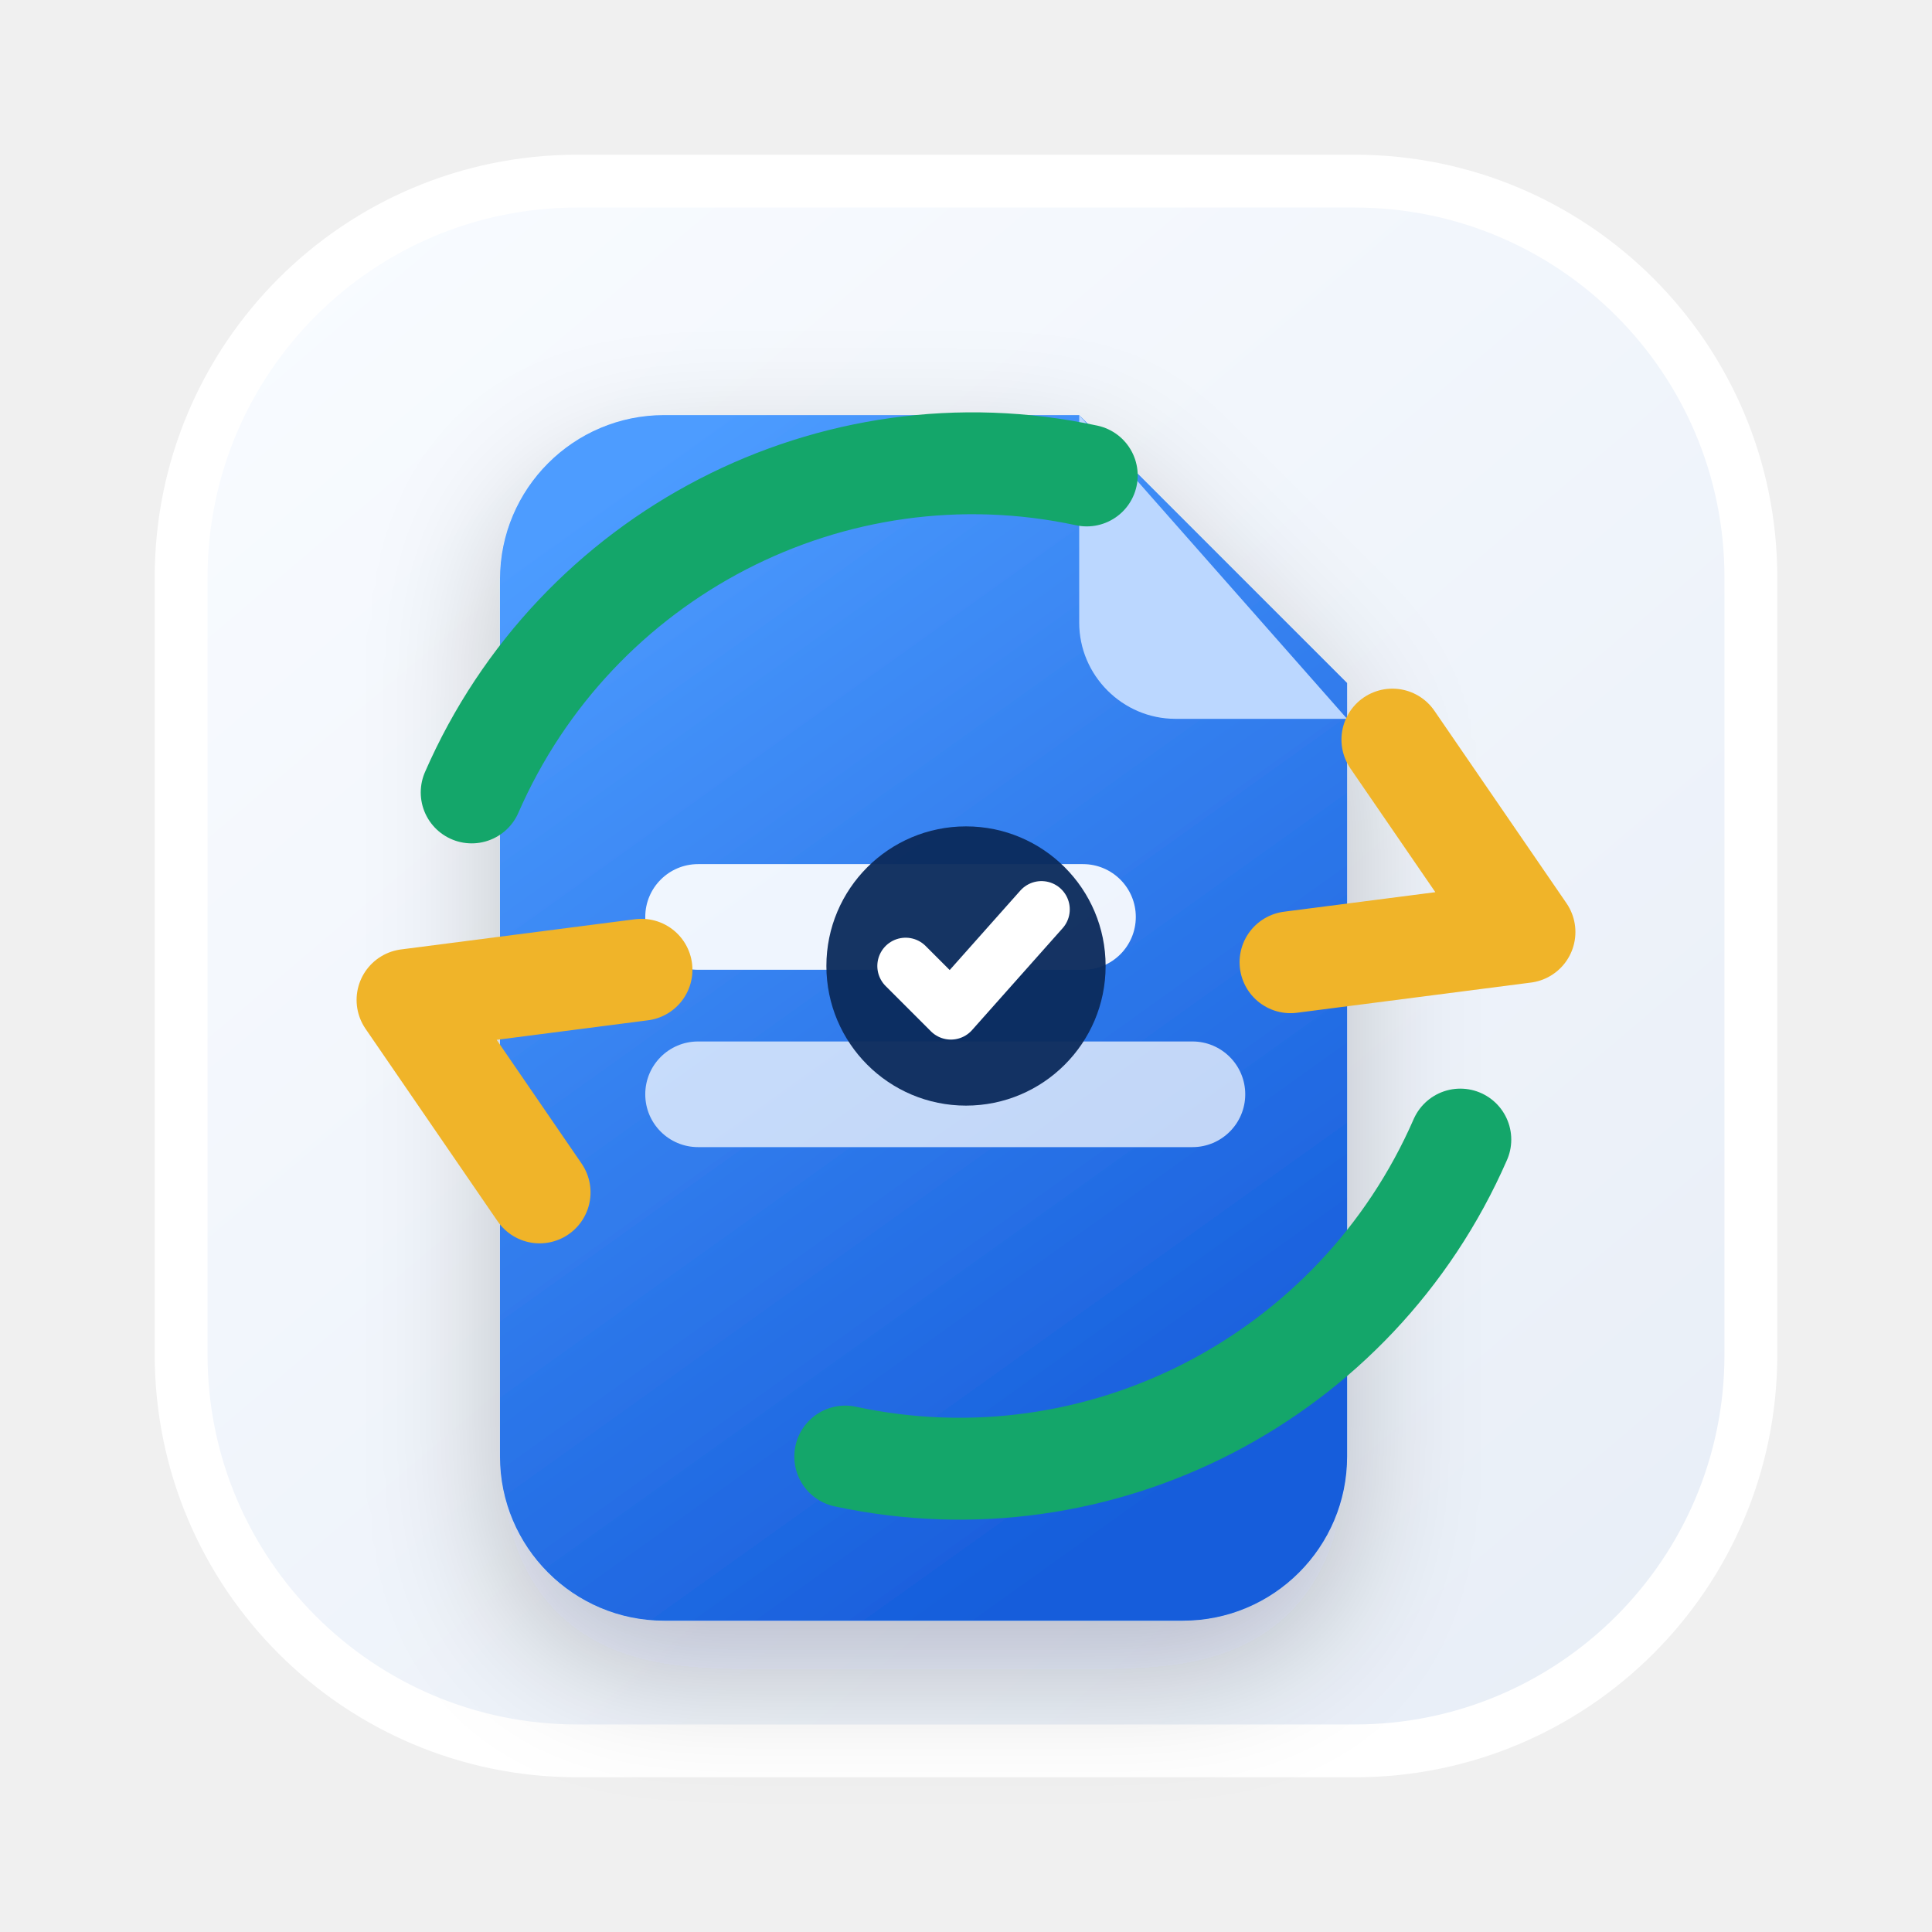
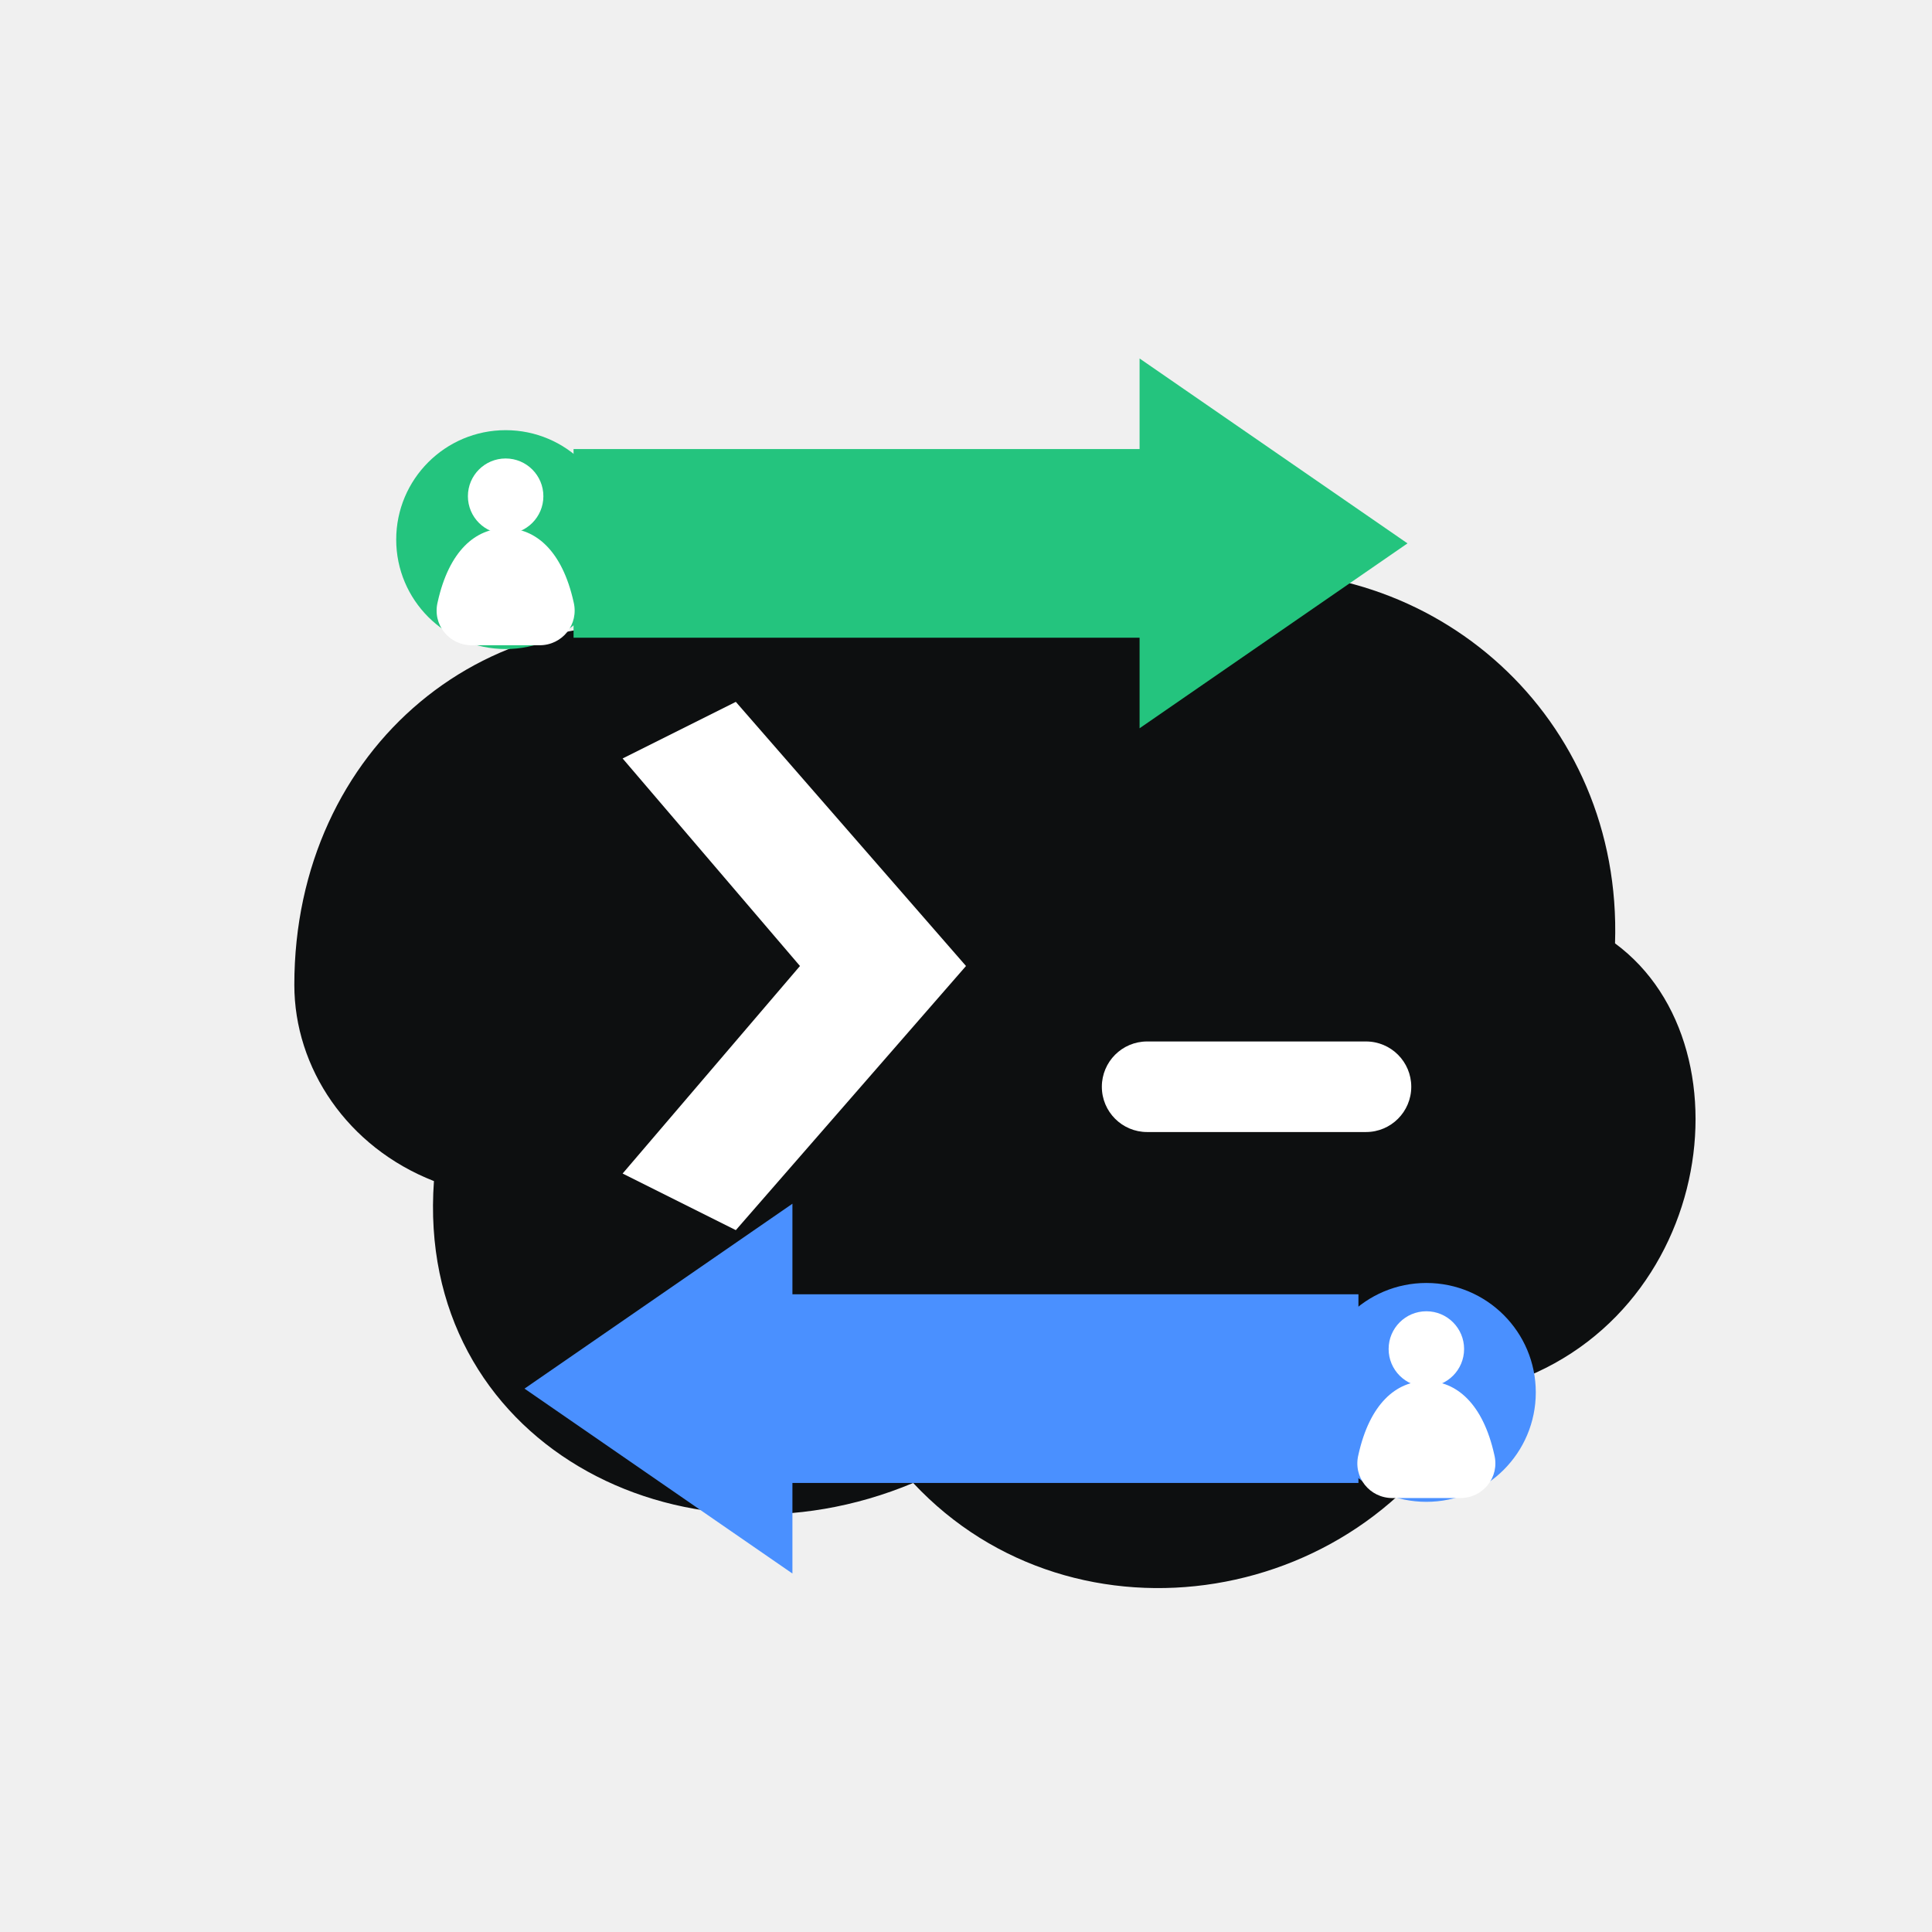
<svg xmlns="http://www.w3.org/2000/svg" width="1024" height="1024" viewBox="0 0 1024 1024" role="img" aria-labelledby="title desc">
-   <defs>
-     <linearGradient id="bg" x1="180" y1="120" x2="860" y2="920" gradientUnits="userSpaceOnUse">
-       <stop offset="0" stop-color="#F8FBFF" />
-       <stop offset="1" stop-color="#E8EEF7" />
-     </linearGradient>
-     <linearGradient id="file" x1="340" y1="250" x2="690" y2="740" gradientUnits="userSpaceOnUse">
-       <stop offset="0" stop-color="#4D9CFF" />
-       <stop offset="1" stop-color="#165DDB" />
-     </linearGradient>
-     <filter id="shadow" x="-20%" y="-20%" width="140%" height="140%">
-       <feDropShadow dx="0" dy="26" stdDeviation="34" flood-color="#0F172A" flood-opacity="0.22" />
-     </filter>
-   </defs>
-   <rect x="96" y="96" width="832" height="832" rx="210" fill="url(#bg)" />
-   <rect x="96" y="96" width="832" height="832" rx="210" fill="none" stroke="#FFFFFF" stroke-width="28" />
-   <g filter="url(#shadow)">
-     <path d="M352 220h220l142 142v410c0 48-39 87-87 87H352c-48 0-87-39-87-87V307c0-48 39-87 87-87z" fill="url(#file)" />
-     <path d="M572 220v110c0 28 23 51 51 51h91z" fill="#BBD7FF" />
-     <rect x="342" y="458" width="260" height="56" rx="28" fill="#FFFFFF" opacity="0.92" />
-     <rect x="342" y="552" width="318" height="56" rx="28" fill="#FFFFFF" opacity="0.72" />
-   </g>
-   <path d="M250 420c55-126 191-197 326-168" fill="none" stroke="#14A66A" stroke-width="54" stroke-linecap="round" />
-   <path d="M774 604c-55 126-191 197-326 168" fill="none" stroke="#14A66A" stroke-width="54" stroke-linecap="round" />
-   <path d="M738 392l70 102-124 16" fill="none" stroke="#F0B429" stroke-width="54" stroke-linecap="round" stroke-linejoin="round" />
-   <path d="M286 632l-70-102 124-16" fill="none" stroke="#F0B429" stroke-width="54" stroke-linecap="round" stroke-linejoin="round" />
-   <circle cx="512" cy="512" r="74" fill="#0B2A5B" opacity="0.95" />
-   <path d="M480 512l24 24 48-54" fill="none" stroke="#FFFFFF" stroke-width="30" stroke-linecap="round" stroke-linejoin="round" />
+   <path d="M 156 522 C 156 396 260 310 378 336 C 426 228 570 214 646 304 C 760 292 860 380 856 500 C 932 556 906 712 782 738 C 726 852 570 878 484 786 C 360 838 220 764 230 626 C 184 608 156 566 156 522 Z" fill="#0D0F10" />
+   <path d="M 330 402 L 390 372 L 512 512 L 390 652 L 330 622 L 424 512 Z" fill="#FFFFFF" />
+   <rect x="584" y="552" width="164" height="48" rx="24" fill="#FFFFFF" />
+   <path d="M 304 238 H 604 V 190 L 746 288 L 604 386 V 338 H 304 Z" fill="#24C47E" />
+   <path d="M 720 786 H 420 V 834 L 278 736 L 420 638 V 686 H 720 Z" fill="#4A90FF" />
+   <circle cx="268" cy="286" r="58" fill="#24C47E" />
+   <circle cx="268" cy="263" r="20" fill="#FFFFFF" />
+   <path d="M 232 319 C 238 292 252 280 268 280 C 284 280 298 292 304 319 C 307 331 298 342 286 342 H 250 C 238 342 229 331 232 319 Z" fill="#FFFFFF" />
+   <circle cx="756" cy="738" r="58" fill="#4A90FF" />
+   <circle cx="756" cy="715" r="20" fill="#FFFFFF" />
+   <path d="M 720 771 C 726 744 740 732 756 732 C 772 732 786 744 792 771 C 795 783 786 794 774 794 H 738 C 726 794 717 783 720 771 Z" fill="#FFFFFF" />
</svg>
